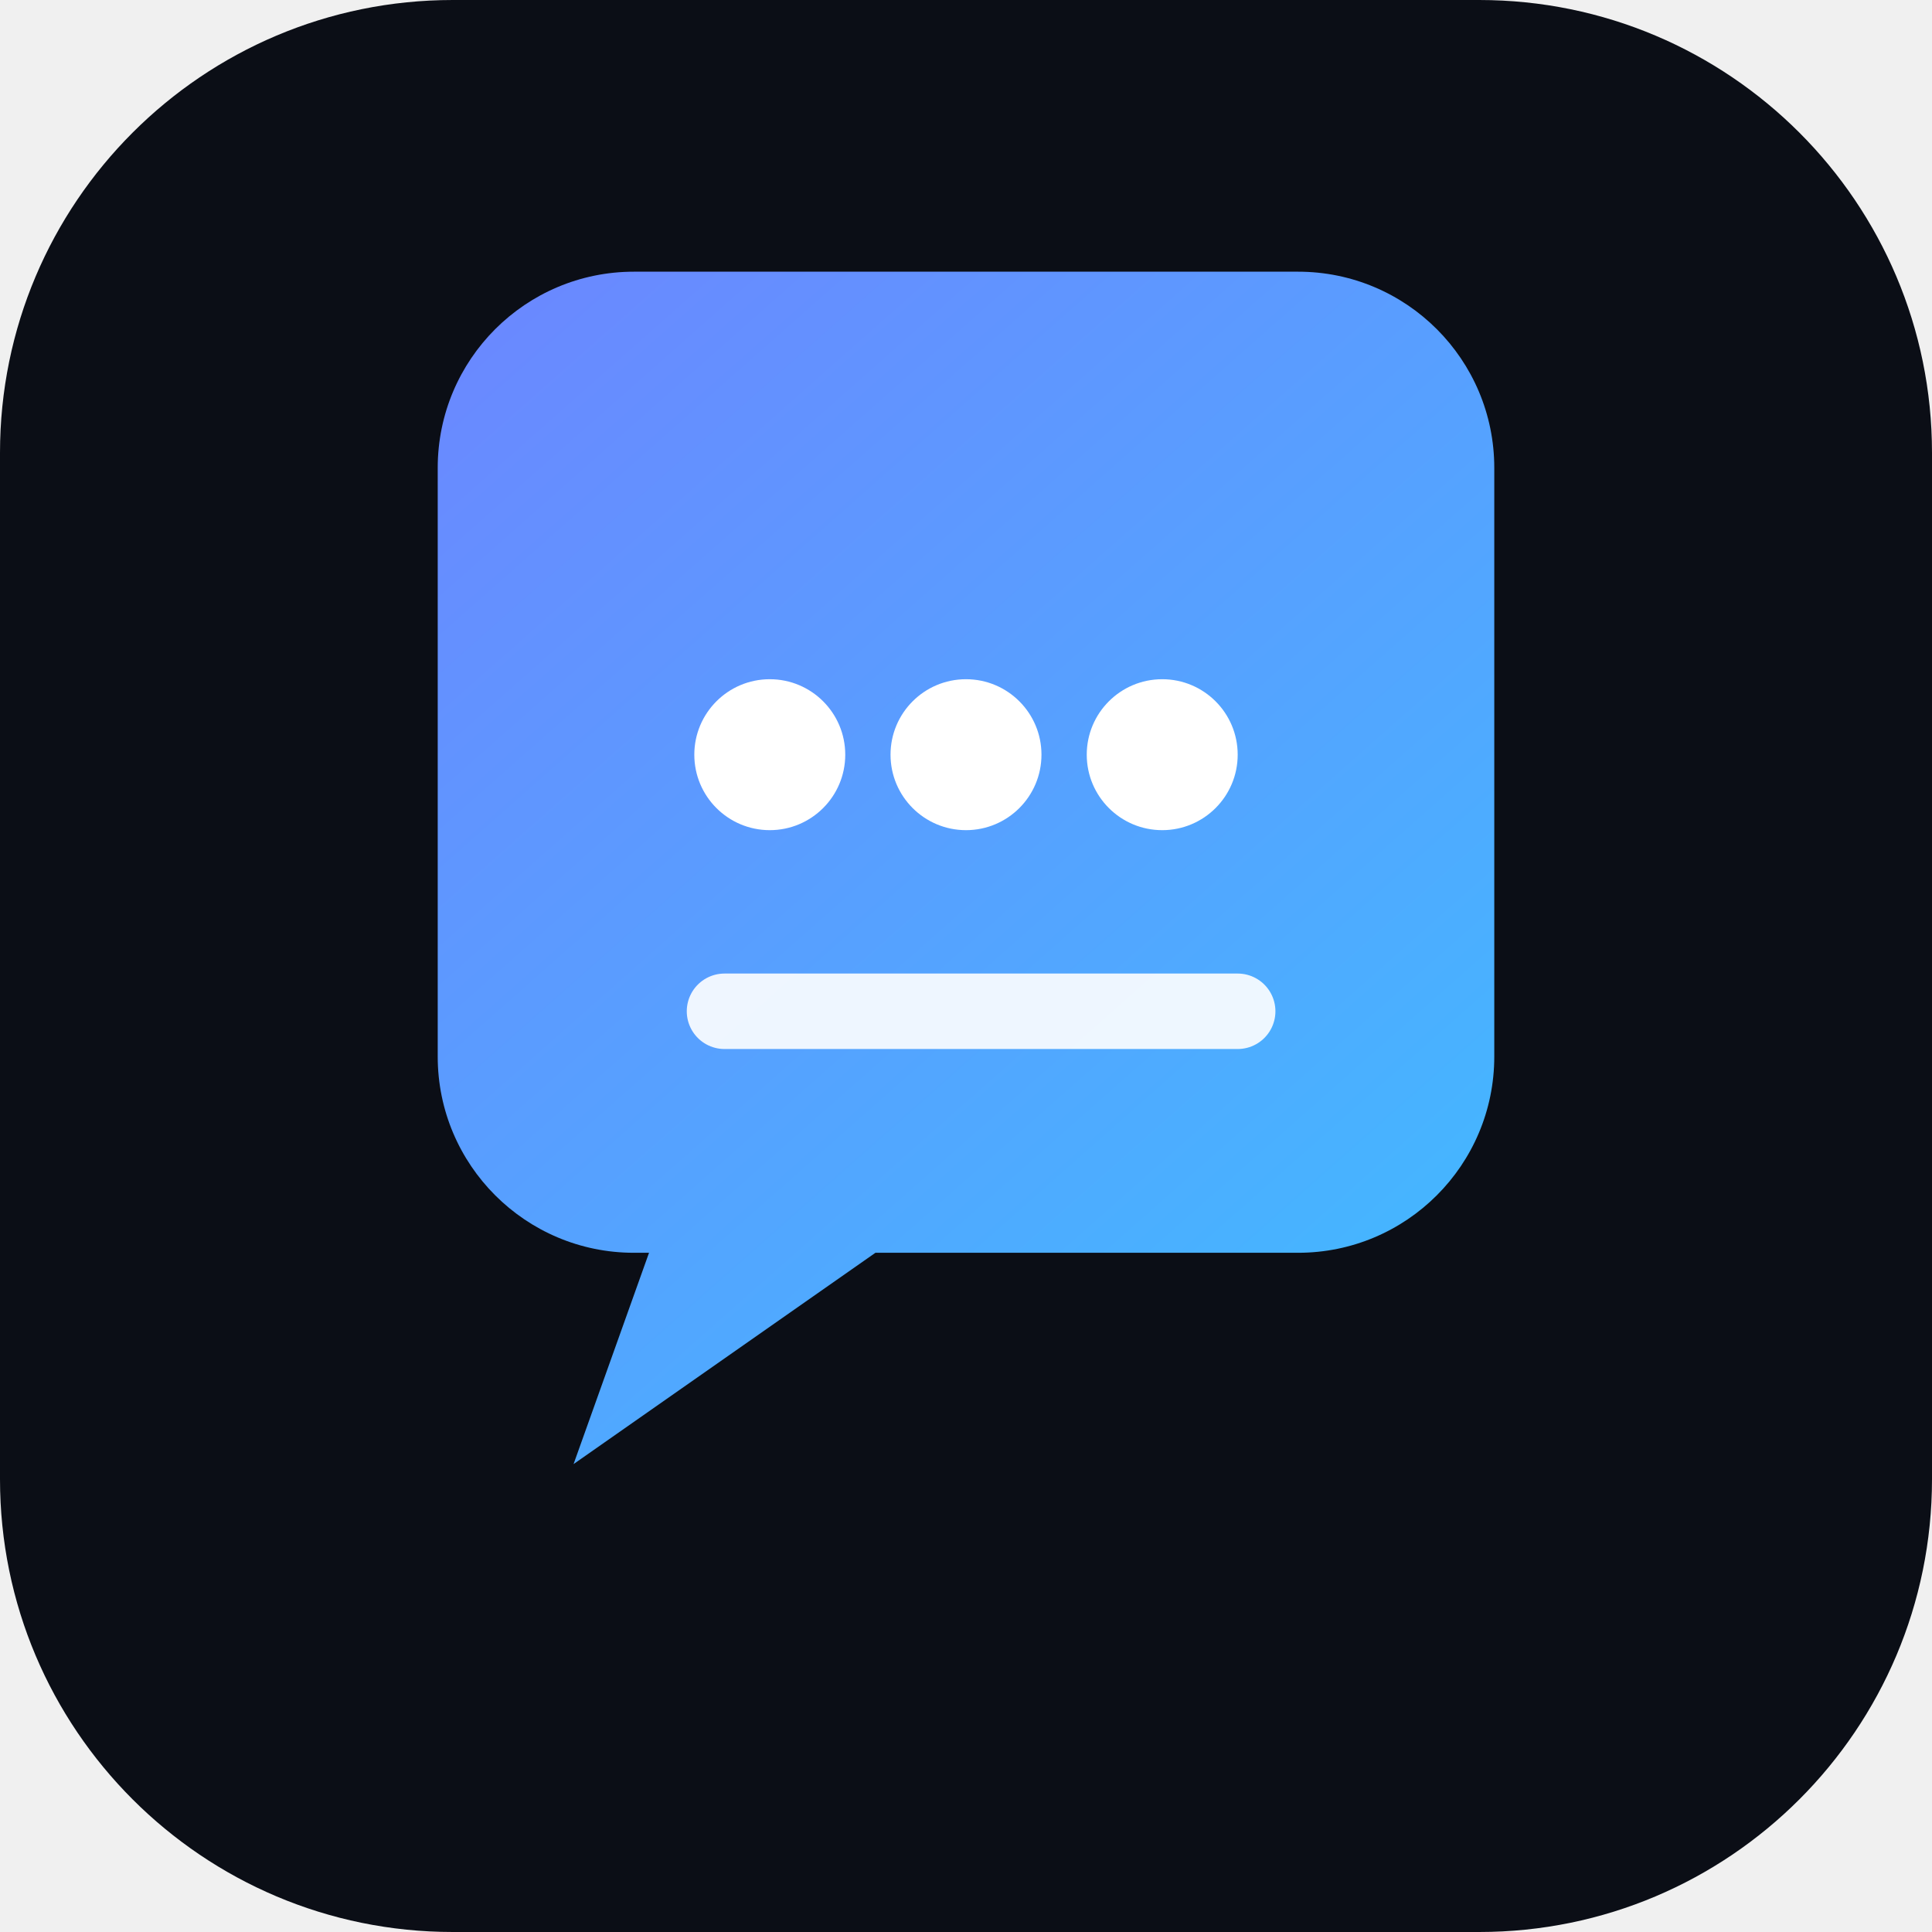
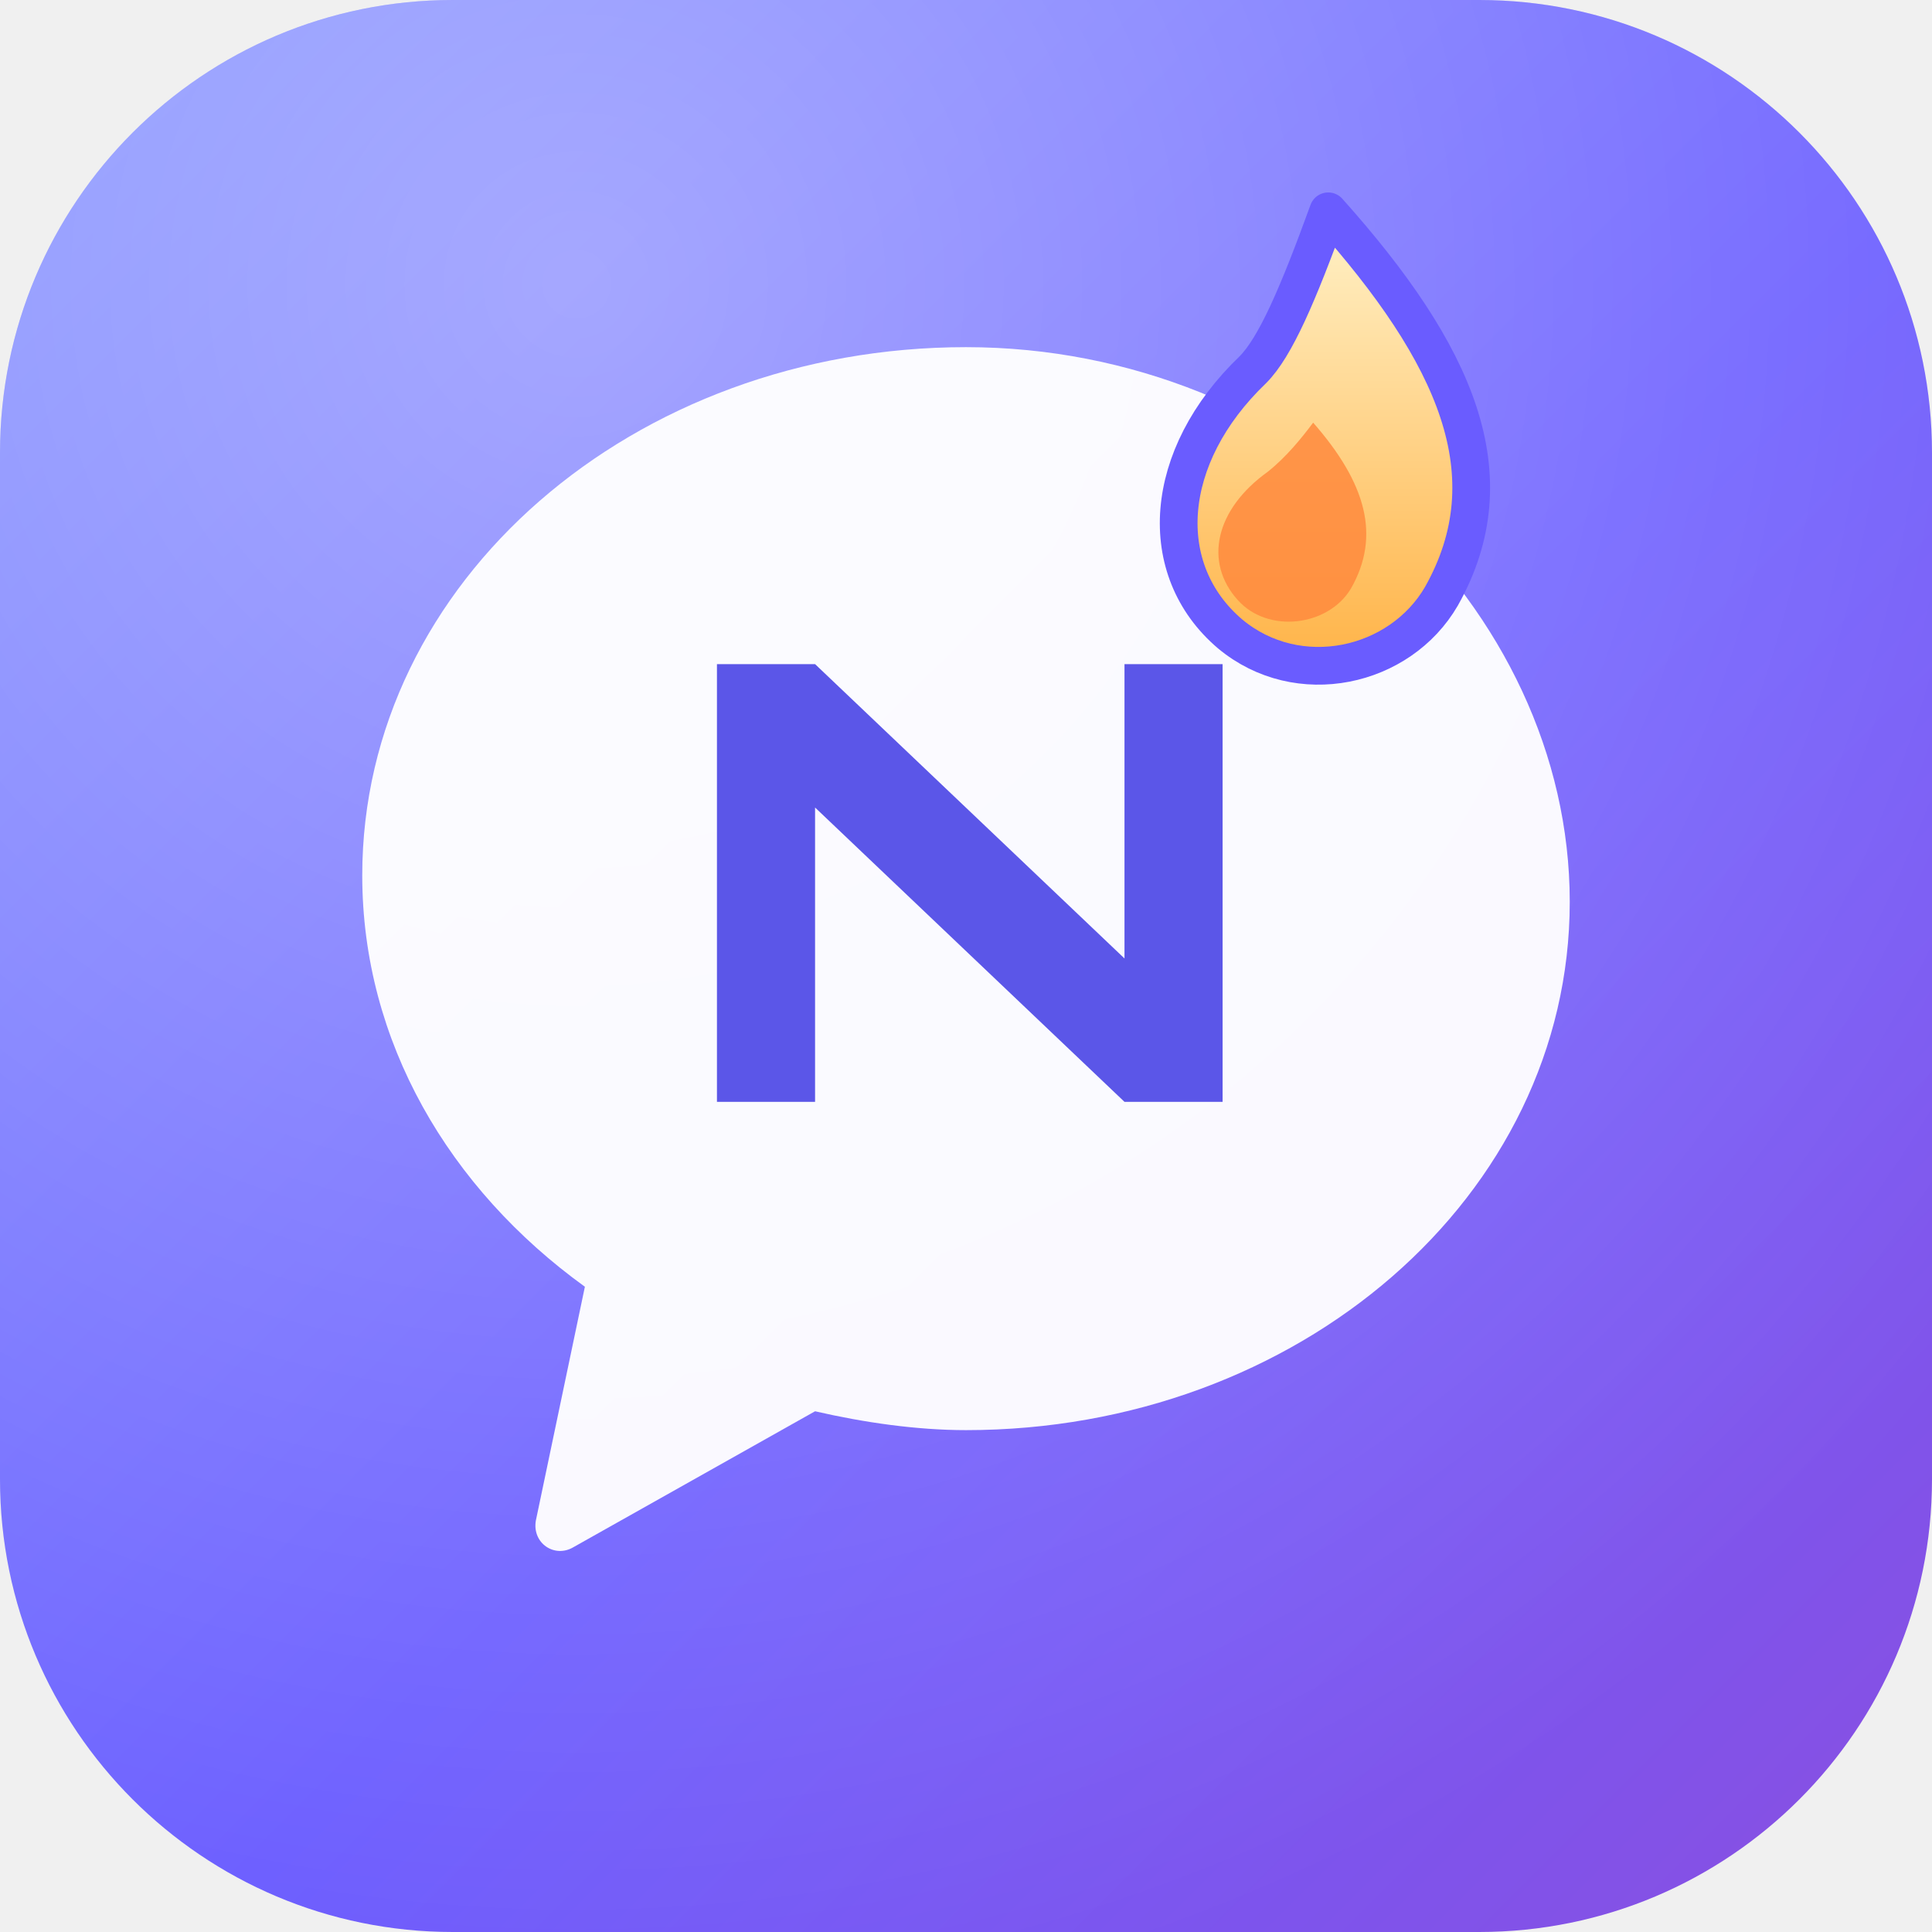
- <svg xmlns="http://www.w3.org/2000/svg" viewBox="0 0 128 128">
+ <svg xmlns="http://www.w3.org/2000/svg" viewBox="0 0 512 512">
  <defs>
-     <linearGradient id="g" x1="18" y1="12" x2="110" y2="116" gradientUnits="userSpaceOnUse">
-       <stop stop-color="#7180ff" />
-       <stop offset="1" stop-color="#36c8ff" />
+     <linearGradient id="bg" x1="0" y1="0" x2="1" y2="1">
+       <stop offset="0" stop-color="#7c8bff" />
+       <stop offset="0.55" stop-color="#6a5cff" />
+       <stop offset="1" stop-color="#8a4fe0" />
    </linearGradient>
+     <linearGradient id="flame" x1="0" y1="1" x2="0" y2="0">
+       <stop offset="0" stop-color="#ffb347" />
+       <stop offset="1" stop-color="#fff2c9" />
+     </linearGradient>
+     <radialGradient id="glow" cx="0.3" cy="0.15" r="0.9">
+       <stop offset="0" stop-color="#ffffff" stop-opacity="0.35" />
+       <stop offset="1" stop-color="#ffffff" stop-opacity="0" />
+     </radialGradient>
  </defs>
-   <rect width="128" height="128" rx="30" fill="#0b0e16" />
-   <path d="M29 31c0-7.18 5.82-13 13-13h44c7.18 0 13 5.82 13 13v39c0 7.18-5.82 13-13 13H58l-20 14 5-14h-1c-7.18 0-13-5.82-13-13V31Z" fill="url(#g)" />
-   <circle cx="51" cy="50" r="5" fill="white" />
-   <circle cx="64" cy="50" r="5" fill="white" />
-   <circle cx="77" cy="50" r="5" fill="white" />
-   <path d="M48 67h34" stroke="white" stroke-width="5" stroke-linecap="round" opacity=".9" />
+   <rect width="512" height="512" rx="120" fill="url(#bg)" />
+   <rect width="512" height="512" rx="120" fill="url(#glow)" />
+   <path d="M256 92c-88 0-160 62-160 140 0 44 23 83 59 109l-13 62c-1 6 5 10 10 7l64-36c13 3 27 5 40 5 88 0 160-62 160-140S344 92 256 92z" fill="#fff" fill-opacity="0.96" />
+   <path d="M190 292V176h26l82 78V176h26v116h-26l-82-78v78z" fill="#5b56e8" />
+   <path d="M352 56c34 38 48 70 30 102-11 19-38 25-56 10-20-17-18-47 6-70 6-6 12-20 20-42z" fill="url(#flame)" stroke="#6a5cff" stroke-width="10" stroke-linejoin="round" />
+   <path d="M348 112c14 16 18 30 10 44-6 10-22 12-30 3-9-10-6-24 8-34 5-4 9-9 12-13z" fill="#ff8a3d" opacity=".85" />
</svg>
